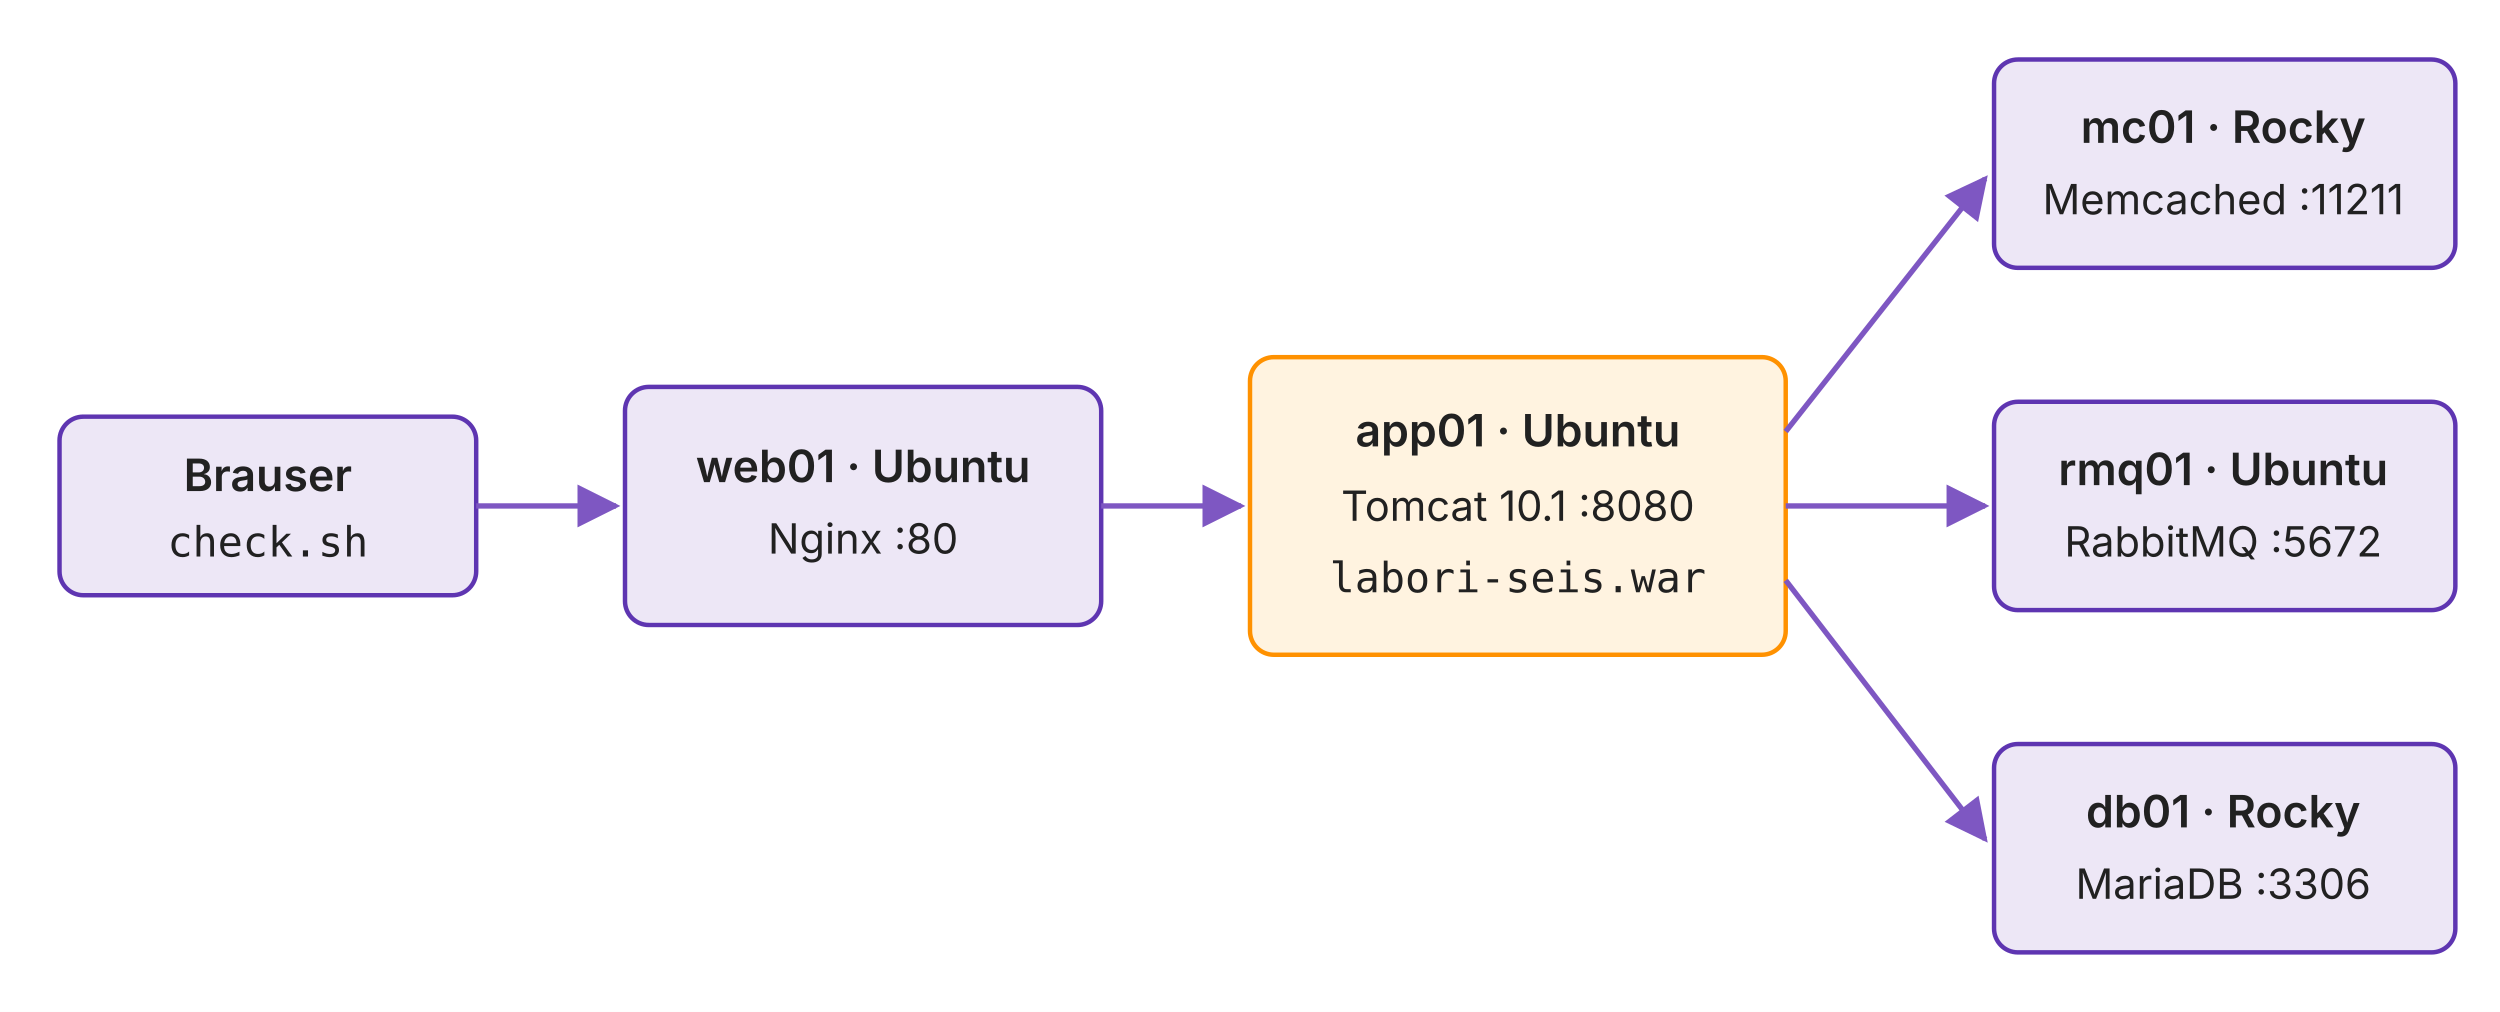
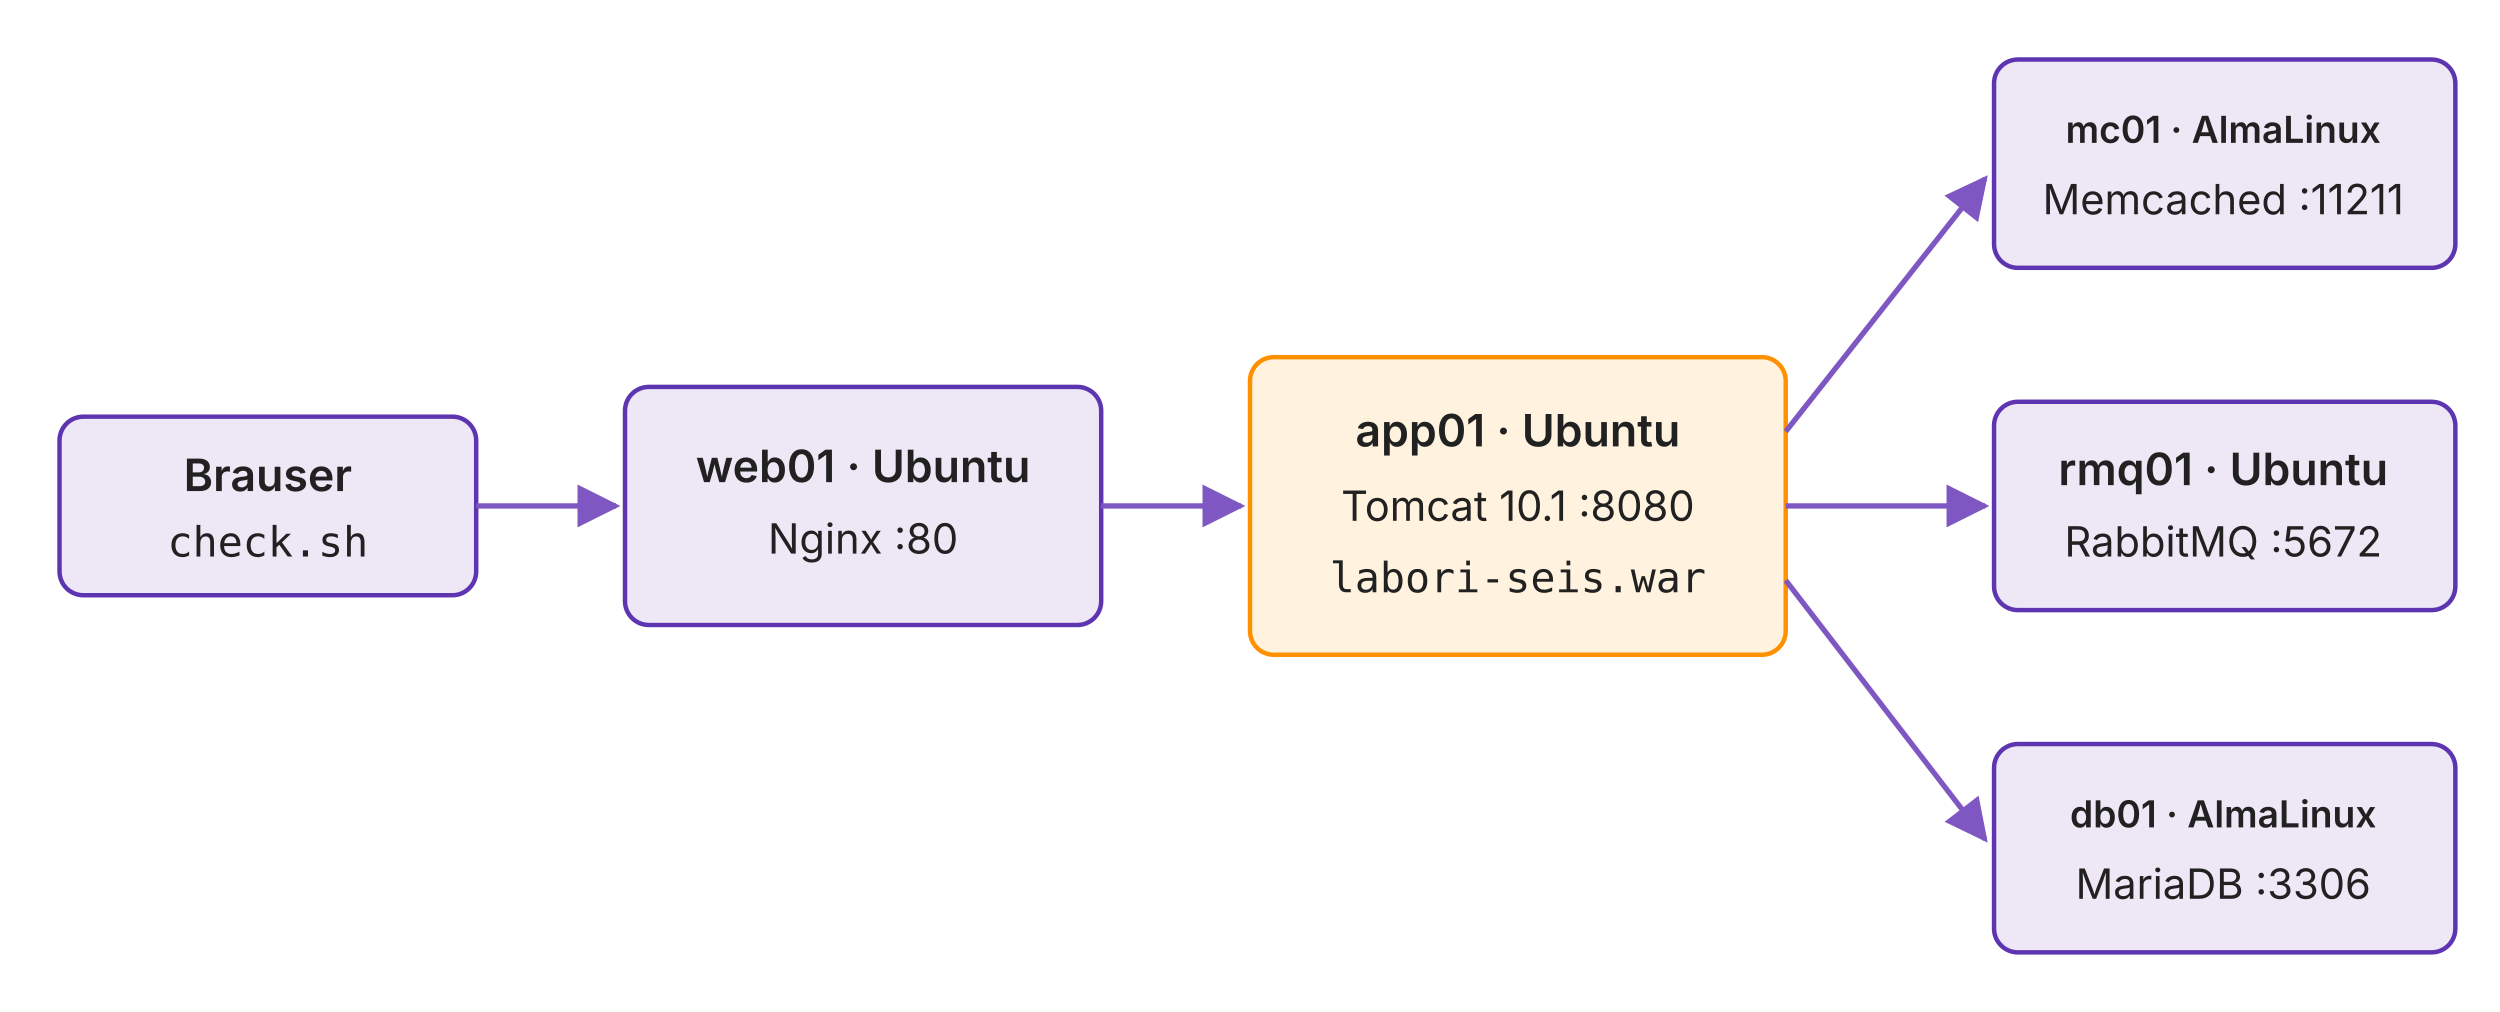
<svg xmlns="http://www.w3.org/2000/svg" viewBox="0 0 840 340" width="840" height="340" font-family="Inter, Arial, sans-serif">
  <style>text{font-family:Inter, Arial, sans-serif;font-size:14px;fill:#212121}.b{font-weight:600;font-size:15px}.m{font-family:"JetBrains Mono",Consolas,monospace;font-size:14px}.p{fill:#5e35b1}.am{fill:#e65100}.box{fill:#ede7f6;stroke:#5e35b1;stroke-width:1.5}.acc{fill:#fff3e0;stroke:#ff9100;stroke-width:1.5}.ln{stroke:#7e57c2;stroke-width:1.8;fill:none}.la{stroke:#ff9100;stroke-width:1.8;fill:none}</style>
  <defs>
    <marker id="a" viewBox="0 0 10 10" refX="9" refY="5" markerWidth="8" markerHeight="8" orient="auto-start-reverse">
      <path d="M0,0 L10,5 L0,10 z" fill="#7e57c2" />
    </marker>
    <marker id="b" viewBox="0 0 10 10" refX="9" refY="5" markerWidth="8" markerHeight="8" orient="auto-start-reverse">
      <path d="M0,0 L10,5 L0,10 z" fill="#ff9100" />
    </marker>
  </defs>
  <rect width="100%" height="100%" fill="#fff" />
  <rect x="20" y="140" width="140" height="60" rx="8" class="box" />
  <text x="90" y="165" text-anchor="middle" class="b">Brauser</text>
  <text x="90" y="187" text-anchor="middle" class="m">check.sh</text>
  <rect x="210" y="130" width="160" height="80" rx="8" class="box" />
  <text x="290" y="162" text-anchor="middle" class="b">web01 · Ubuntu</text>
  <text x="290" y="186" text-anchor="middle">Nginx :80</text>
  <rect x="420" y="120" width="180" height="100" rx="8" class="acc" />
  <text x="510" y="150" text-anchor="middle" class="b">app01 · Ubuntu</text>
  <text x="510" y="175" text-anchor="middle">Tomcat 10.1 :8080</text>
  <text x="510" y="199" text-anchor="middle" class="m">labori-seis.war</text>
  <rect x="670" y="20" width="155" height="70" rx="8" class="box" />
-   <text x="747" y="48" text-anchor="middle" class="b">mc01 · Rocky</text>
+   <text x="747" y="48" text-anchor="middle" class="b" style="font-size:12.5px">mc01 · AlmaLinux</text>
  <text x="747" y="72" text-anchor="middle">Memcached :11211</text>
  <rect x="670" y="135" width="155" height="70" rx="8" class="box" />
  <text x="747" y="163" text-anchor="middle" class="b">rmq01 · Ubuntu</text>
  <text x="747" y="187" text-anchor="middle">RabbitMQ :5672</text>
  <rect x="670" y="250" width="155" height="70" rx="8" class="box" />
-   <text x="747" y="278" text-anchor="middle" class="b">db01 · Rocky</text>
+   <text x="747" y="278" text-anchor="middle" class="b" style="font-size:12.5px">db01 · AlmaLinux</text>
  <text x="747" y="302" text-anchor="middle">MariaDB :3306</text>
  <line x1="160" y1="170" x2="207" y2="170" class="ln" marker-end="url(#a)" />
  <line x1="370" y1="170" x2="417" y2="170" class="ln" marker-end="url(#a)" />
  <line x1="600" y1="145" x2="667" y2="60" class="ln" marker-end="url(#a)" />
  <line x1="600" y1="170" x2="667" y2="170" class="ln" marker-end="url(#a)" />
  <line x1="600" y1="195" x2="667" y2="282" class="ln" marker-end="url(#a)" />
</svg>
